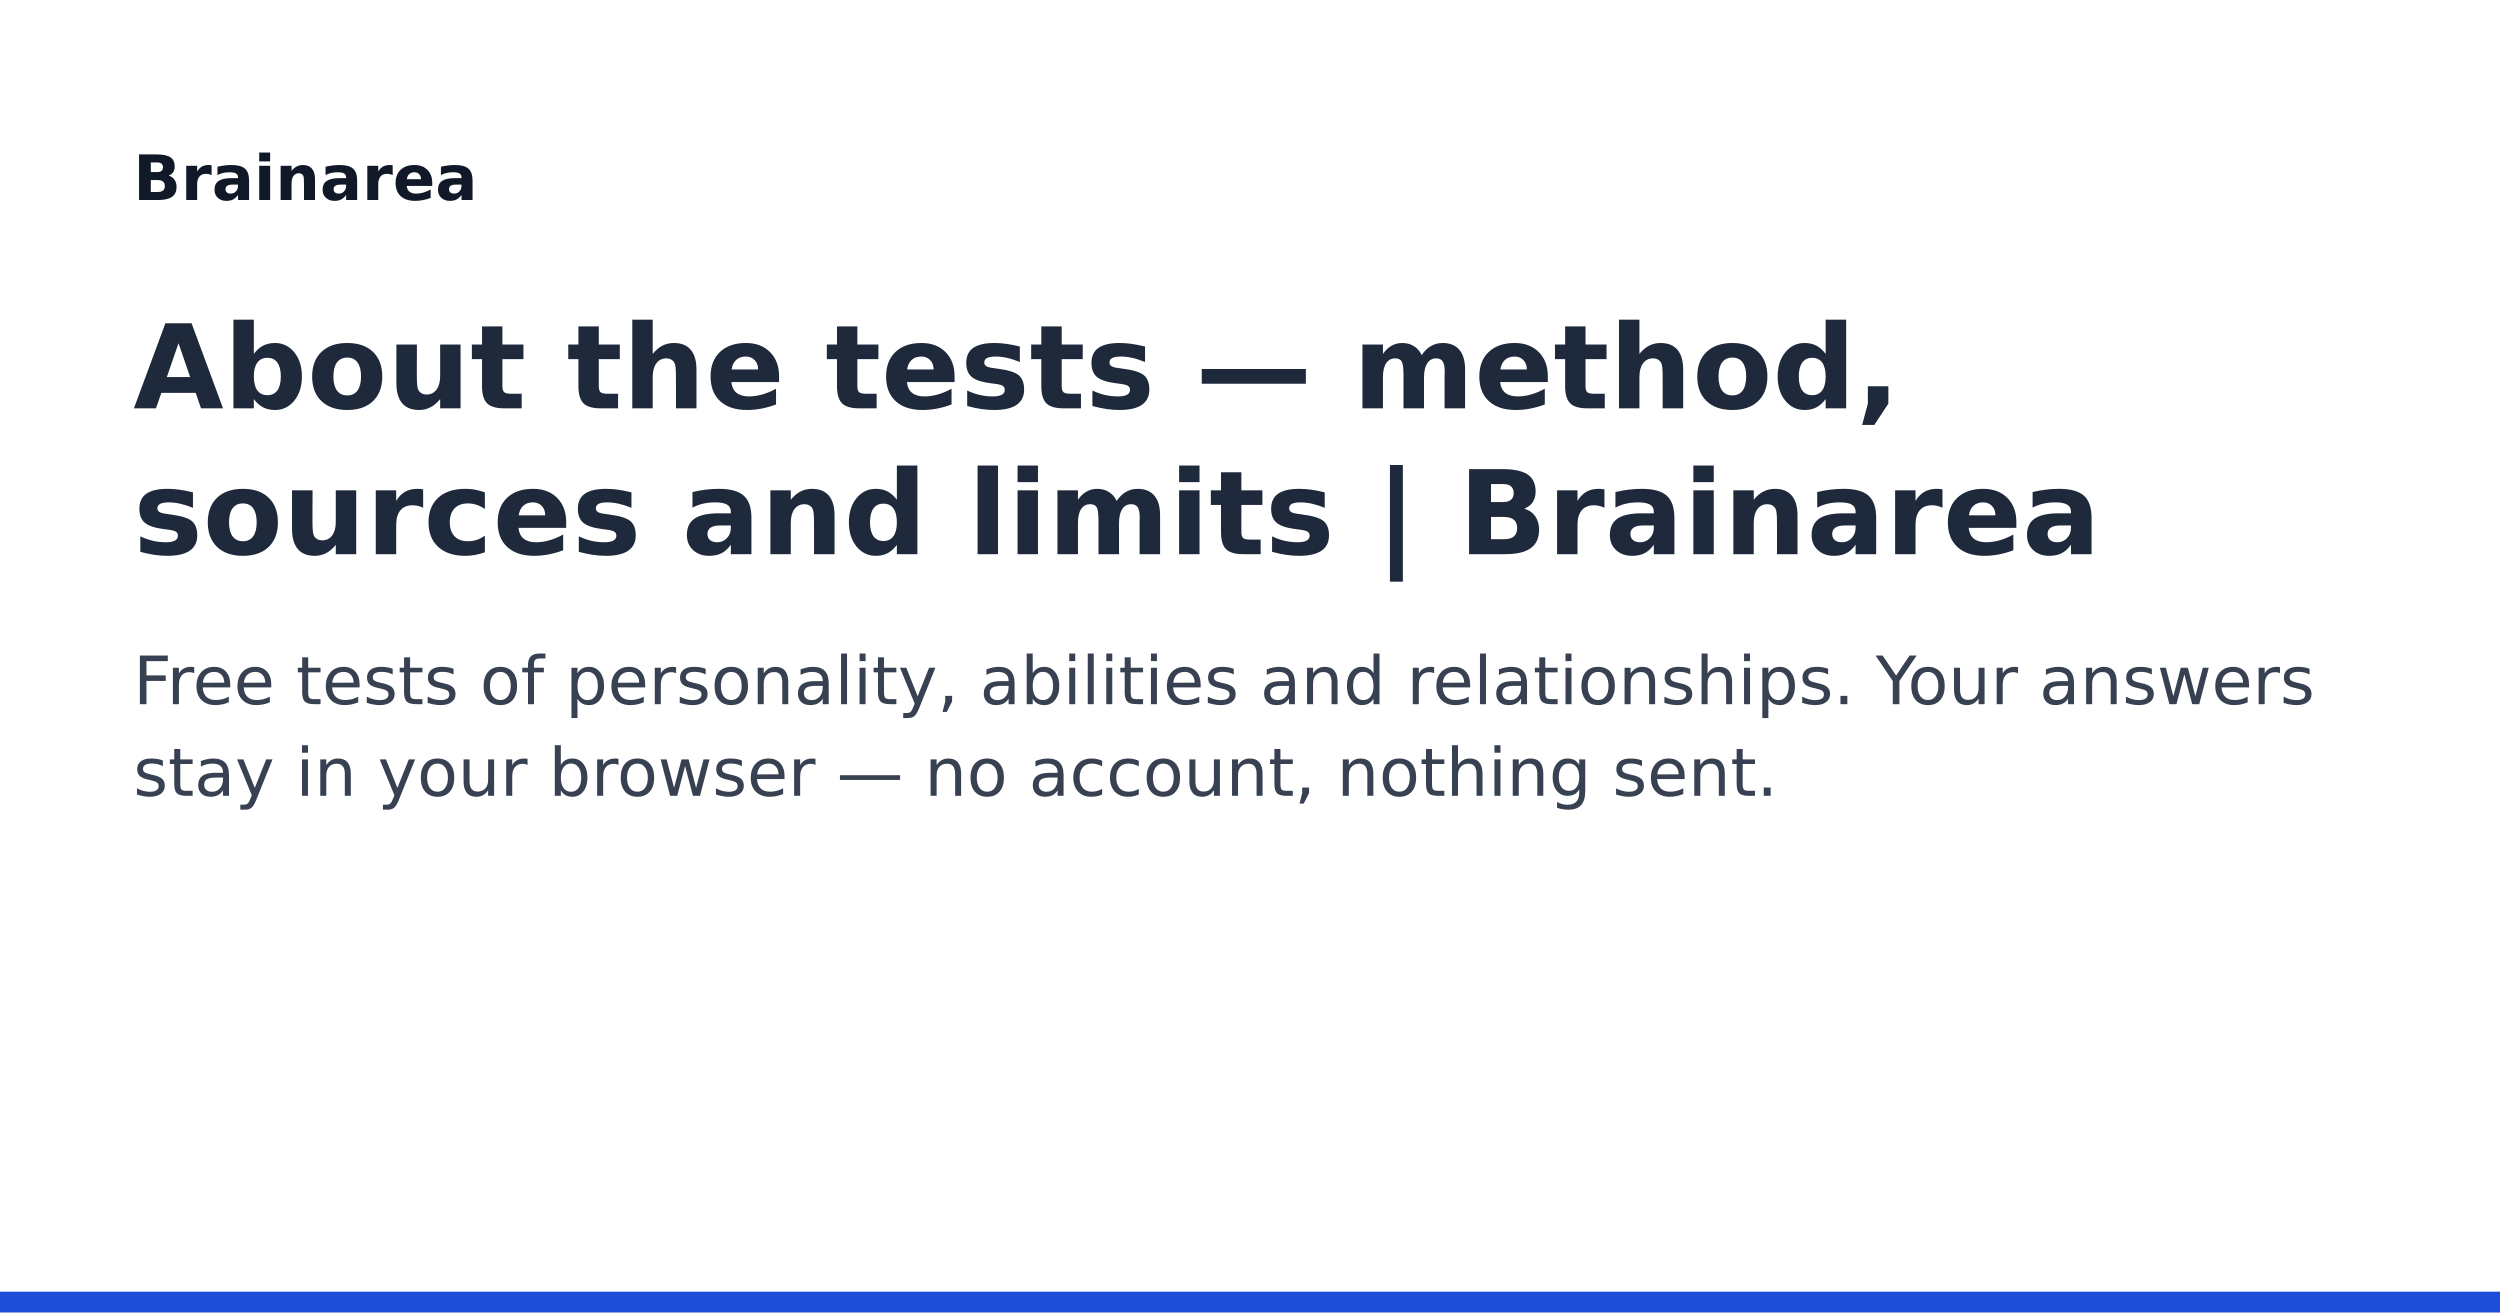
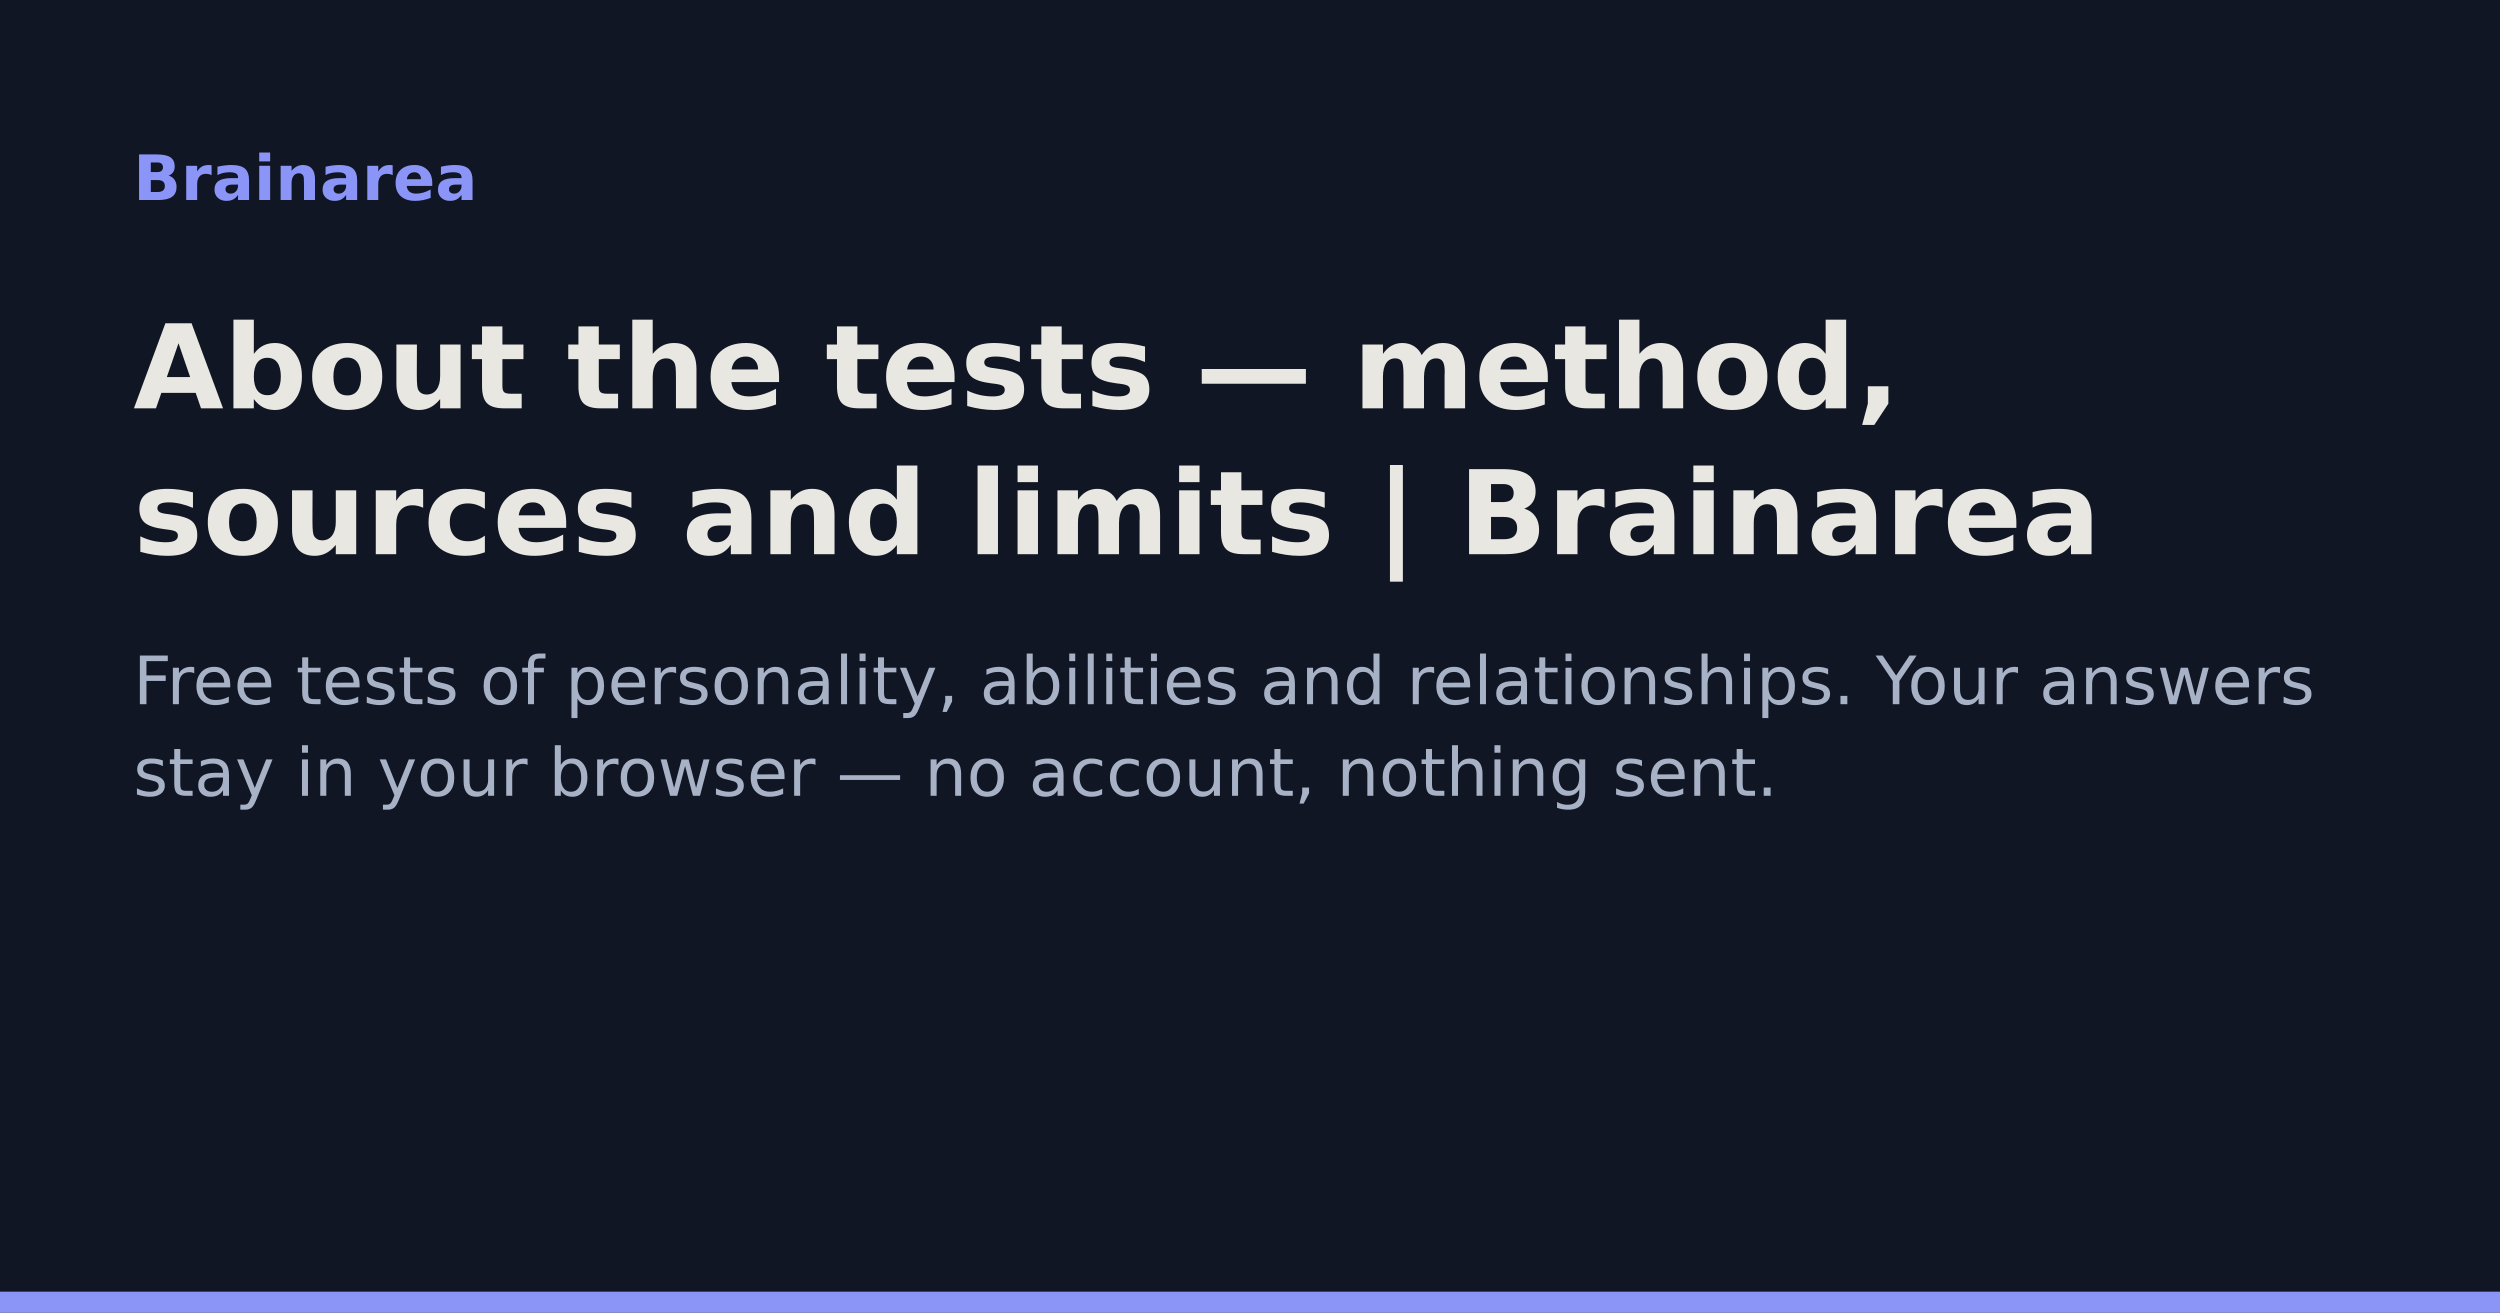
<svg xmlns="http://www.w3.org/2000/svg" width="1200" height="630" viewBox="0 0 1200 630" role="img" aria-label="About the tests — method, sources and limits | Brainarea">
-   <rect x="0" y="0" width="1200" height="630" fill="#ffffff" />
-   <rect x="0" y="620" width="1200" height="10" fill="#1d4ed8" />
-   <text x="64" y="96" font-family="DejaVu Sans" font-weight="700" font-size="30" fill="#111827">Brainarea</text>
-   <text x="64" y="196" font-family="DejaVu Sans" font-weight="700" font-size="56" fill="#1e293b">About the tests — method,</text>
-   <text x="64" y="266" font-family="DejaVu Sans" font-weight="700" font-size="56" fill="#1e293b">sources and limits | Brainarea</text>
-   <text x="64" y="338" font-family="DejaVu Sans" font-size="32" fill="#374151">Free tests of personality, abilities and relationships. Your answers</text>
-   <text x="64" y="382" font-family="DejaVu Sans" font-size="32" fill="#374151">stay in your browser — no account, nothing sent.</text>
+   <rect x="0" y="0" width="1200" height="630" fill="#101623" />
+   <rect x="0" y="620" width="1200" height="10" fill="#8b95f7" />
+   <text x="64" y="96" font-family="DejaVu Sans" font-weight="700" font-size="30" fill="#8b95f7">Brainarea</text>
+   <text x="64" y="196" font-family="DejaVu Sans" font-weight="700" font-size="56" fill="#e9e7e2">About the tests — method,</text>
+   <text x="64" y="266" font-family="DejaVu Sans" font-weight="700" font-size="56" fill="#e9e7e2">sources and limits | Brainarea</text>
+   <text x="64" y="338" font-family="DejaVu Sans" font-size="32" fill="#a8b2c6">Free tests of personality, abilities and relationships. Your answers</text>
+   <text x="64" y="382" font-family="DejaVu Sans" font-size="32" fill="#a8b2c6">stay in your browser — no account, nothing sent.</text>
</svg>
